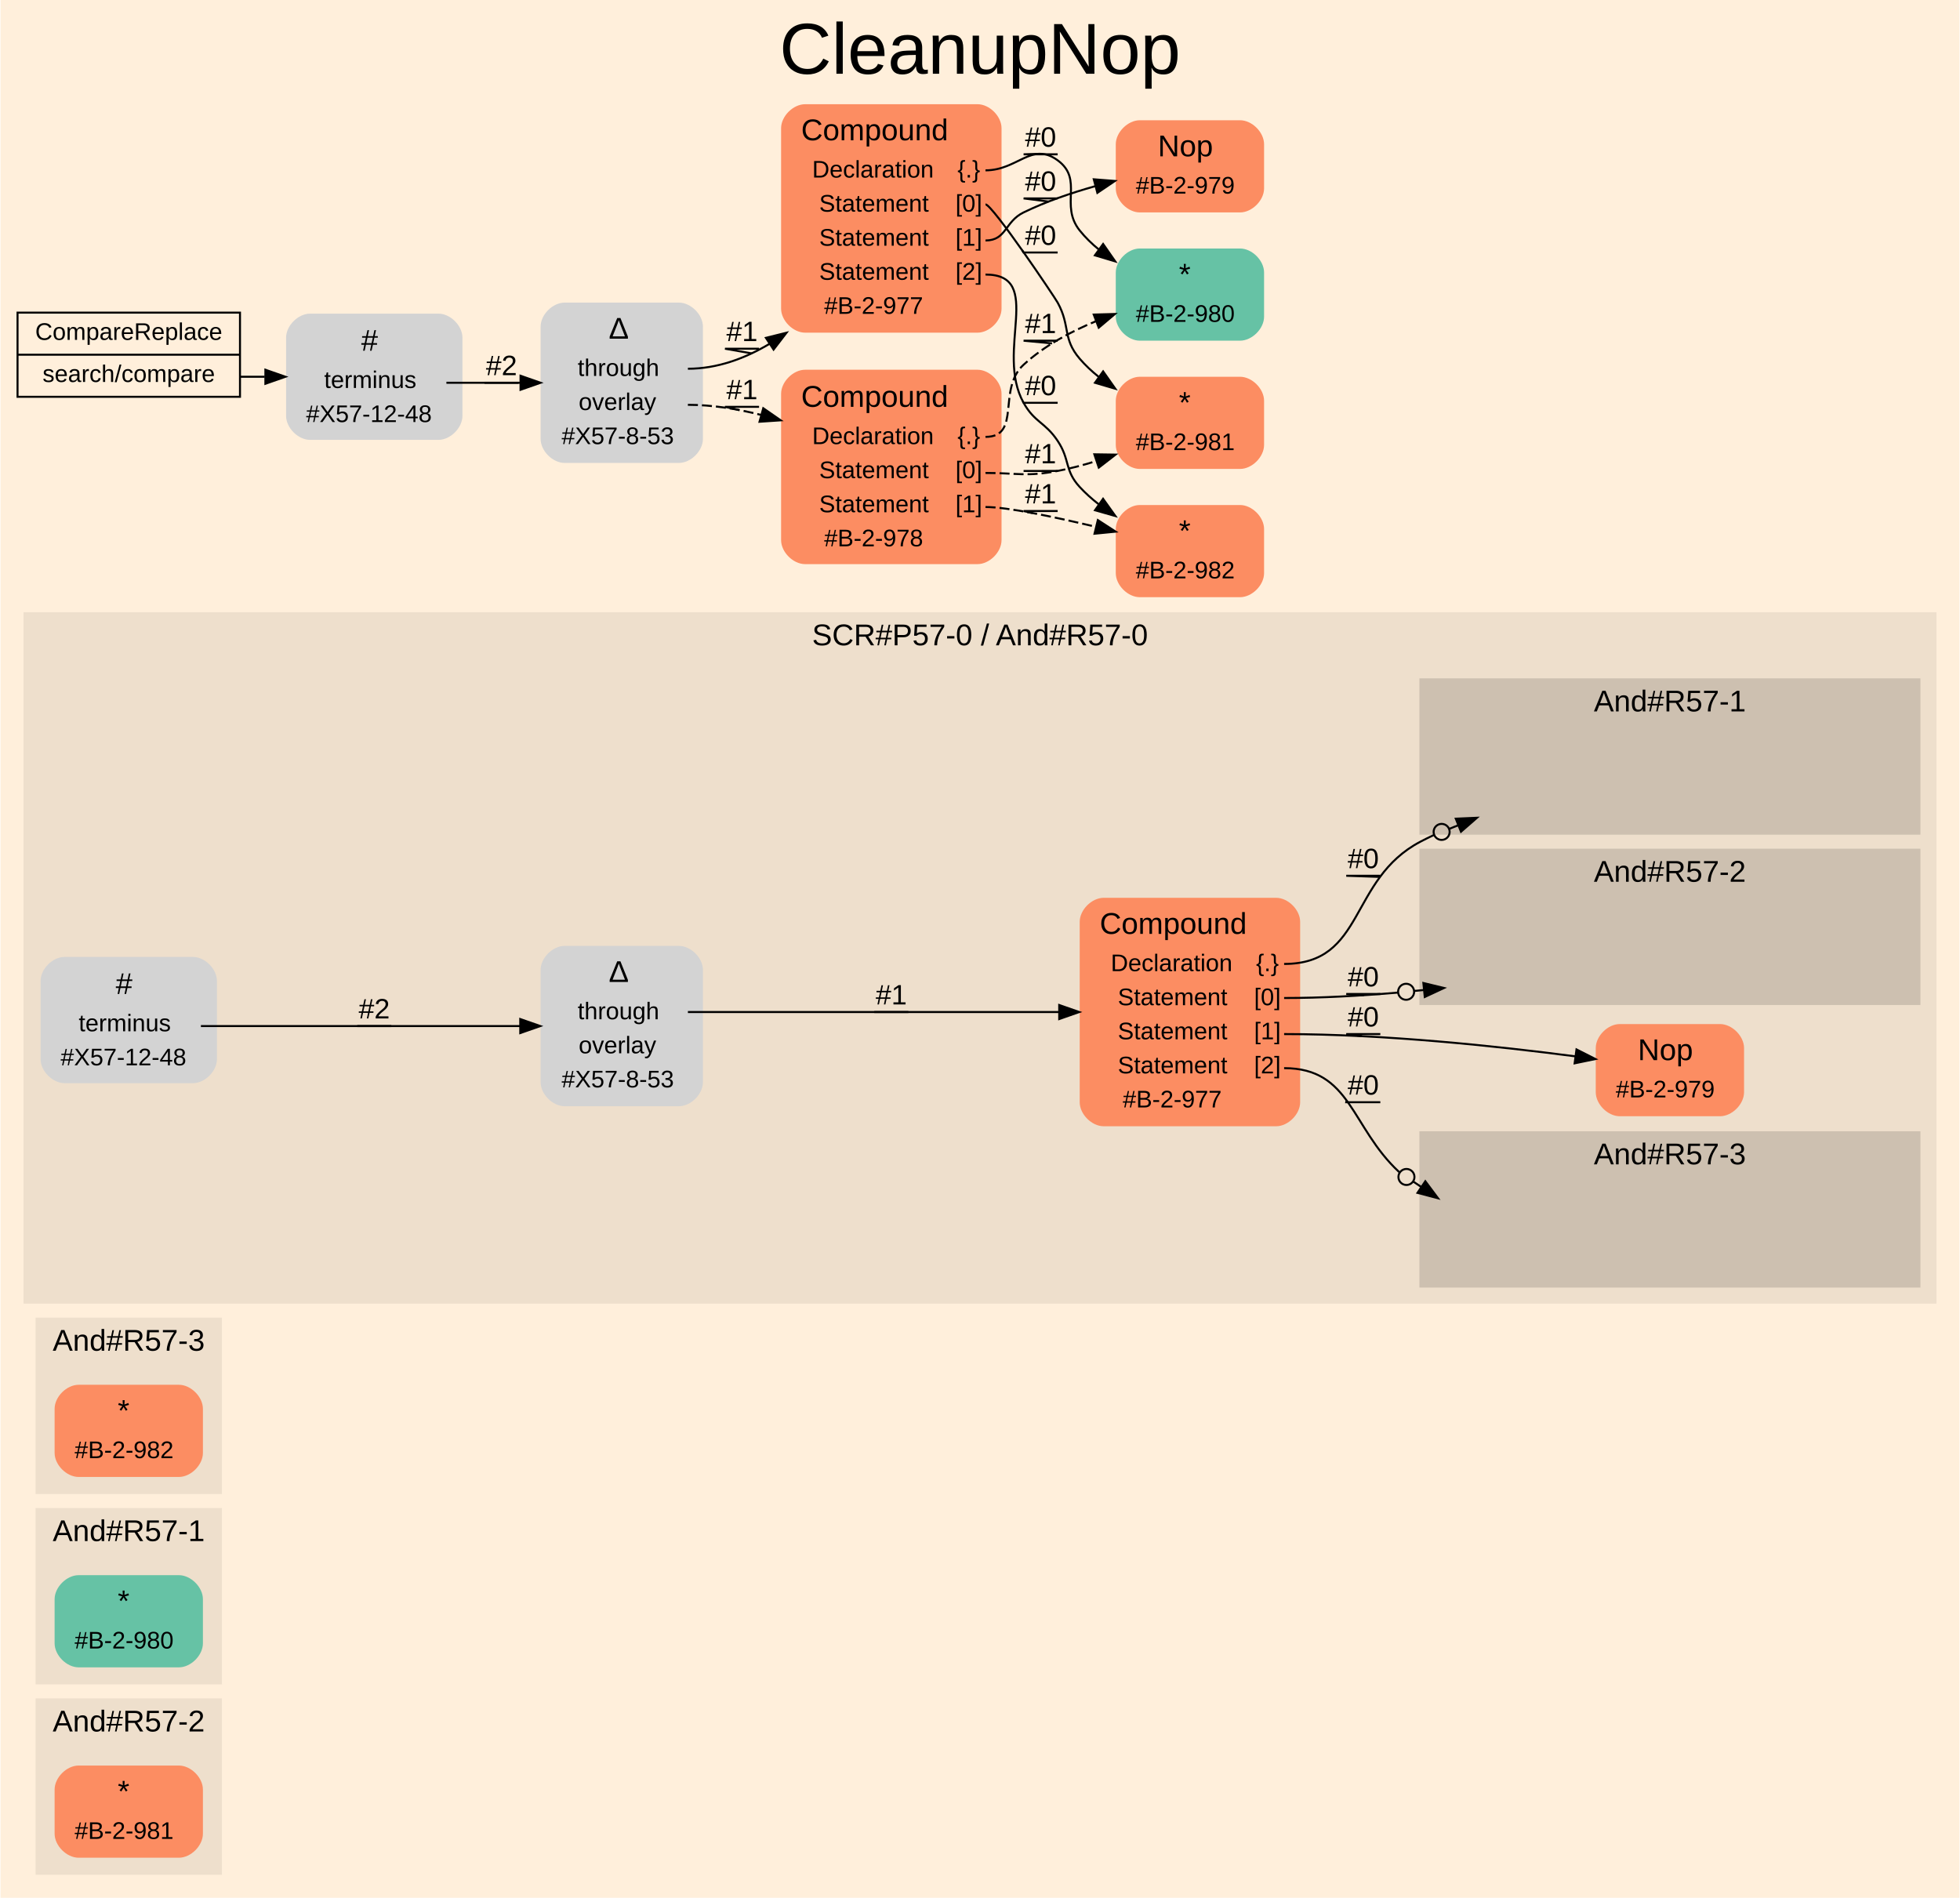
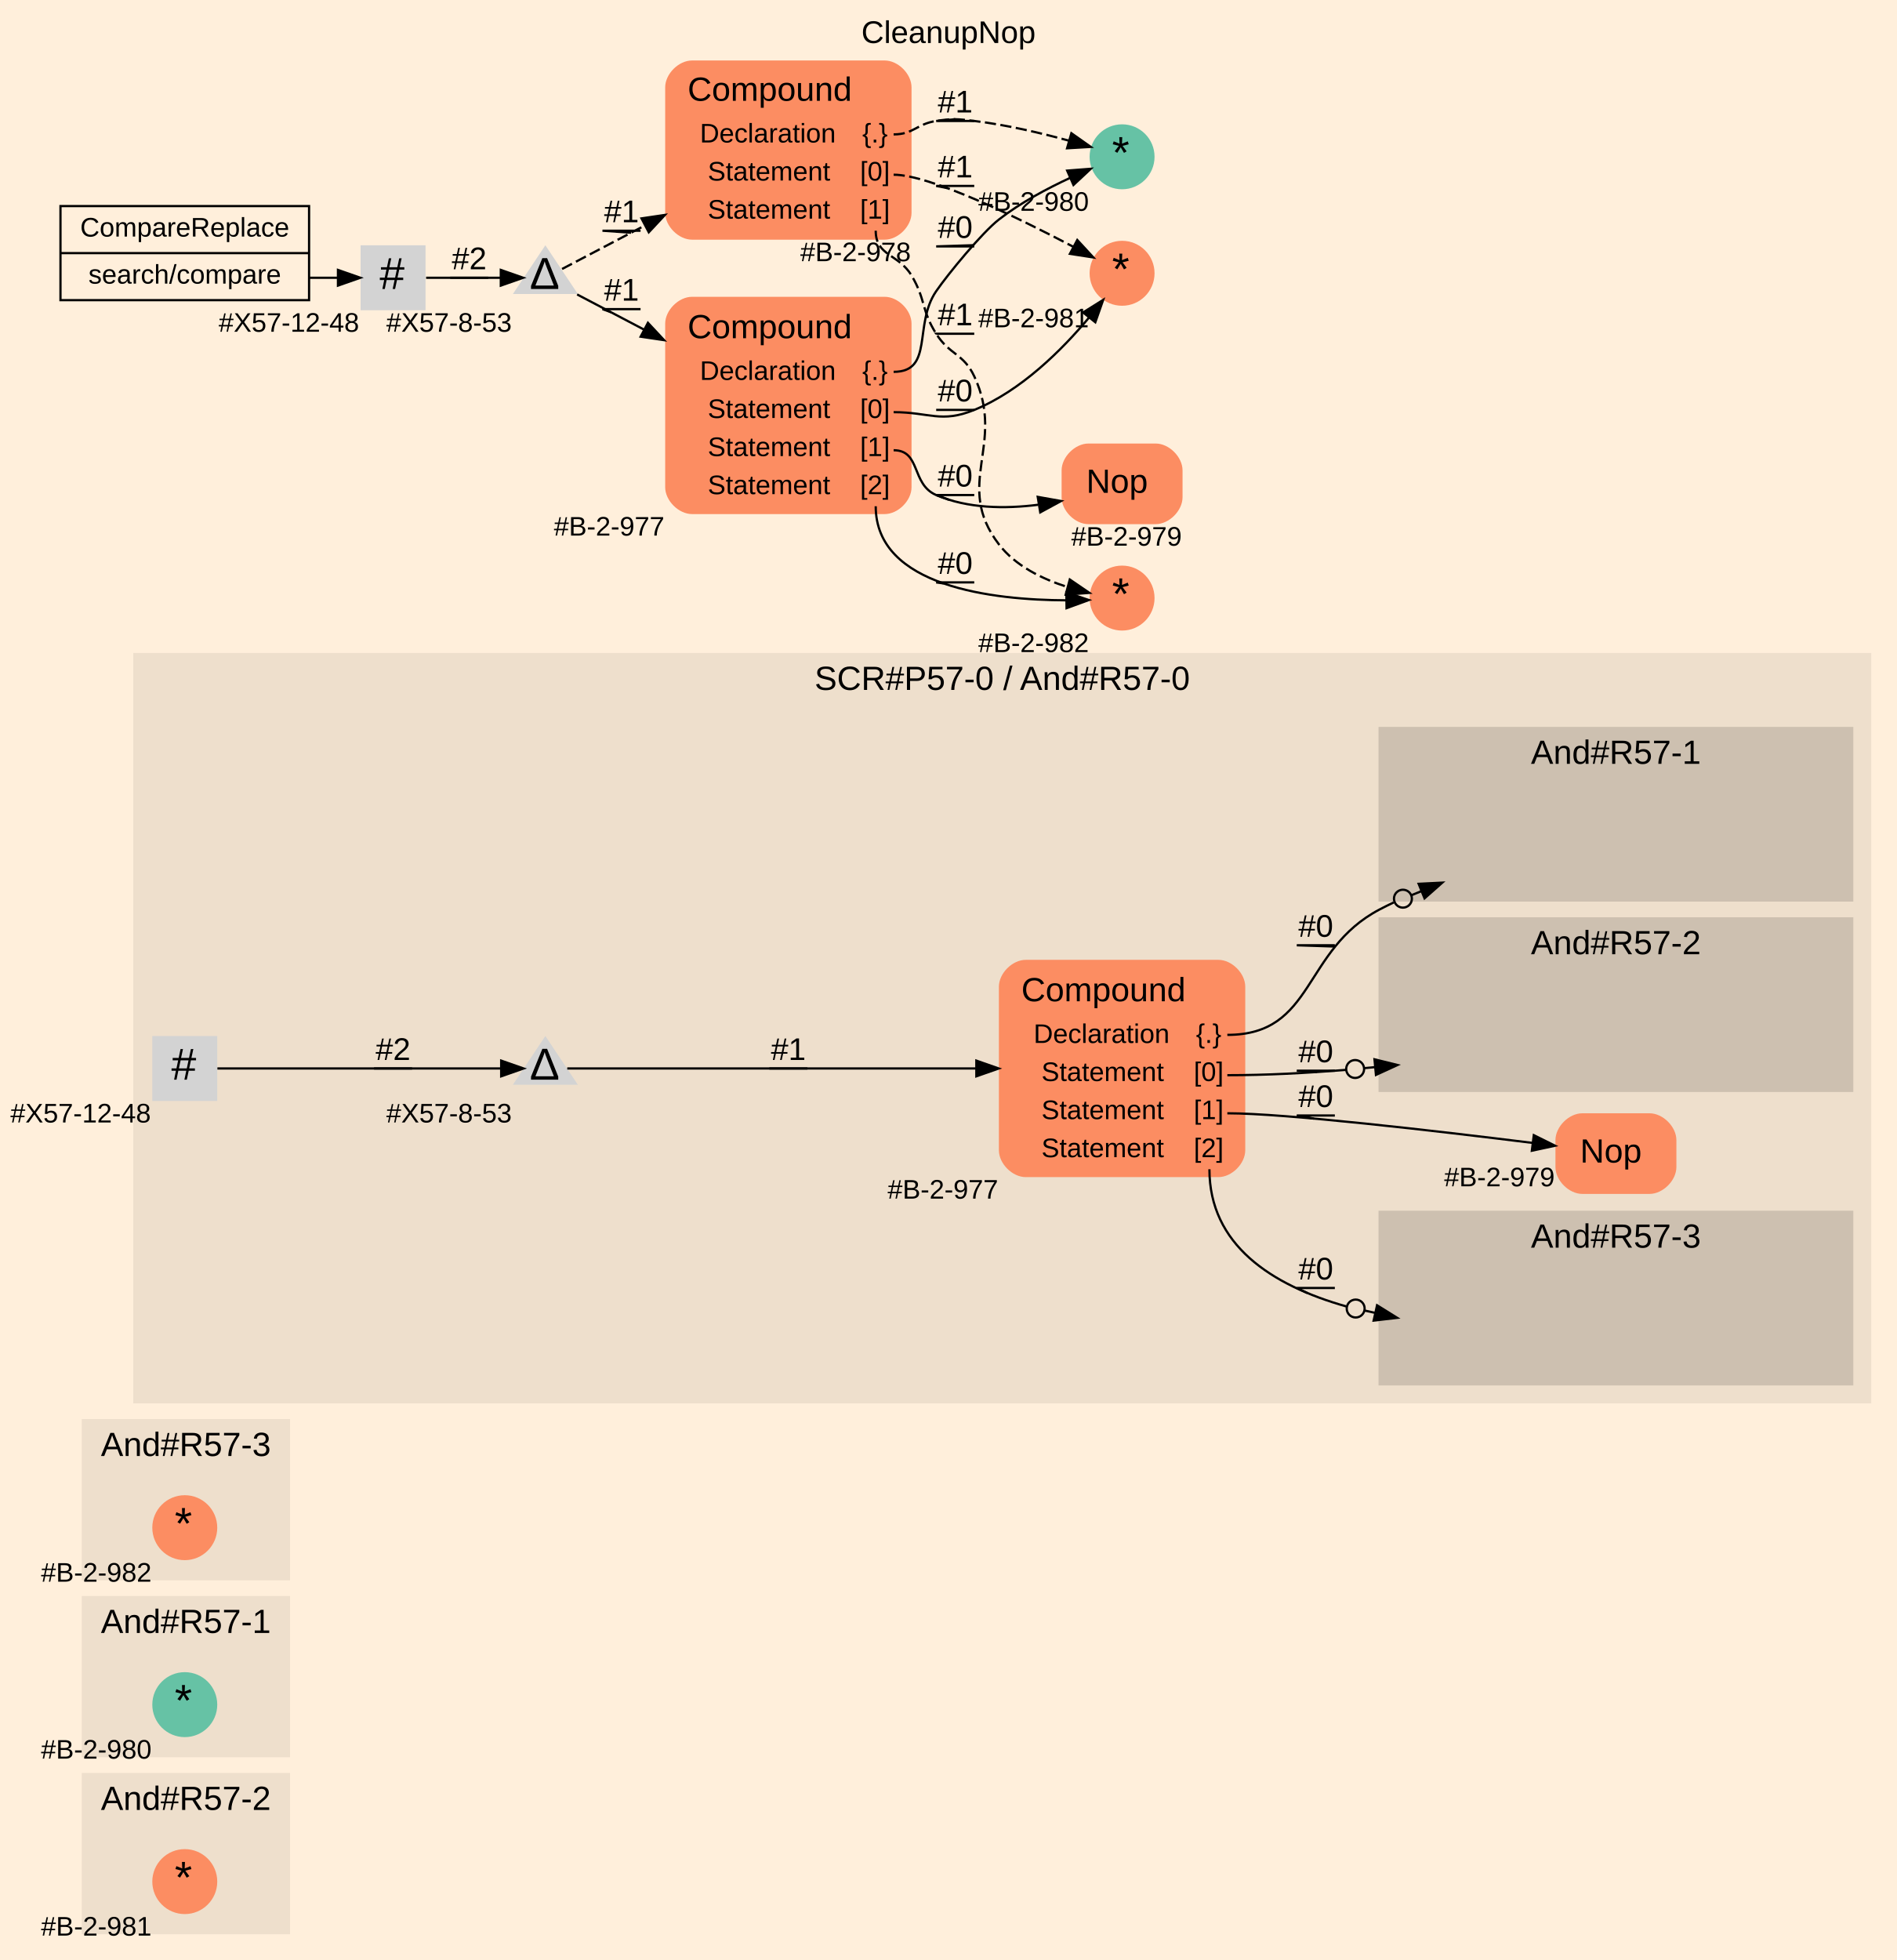
- <svg xmlns="http://www.w3.org/2000/svg" width="978pt" height="947pt" viewBox="0.00 0.00 977.50 947.00">
-   <g id="graph0" class="graph" transform="scale(1 1) rotate(0) translate(4 943)">
-     <polygon fill="#ffefdb" stroke="transparent" points="-4,4 -4,-943 973.5,-943 973.5,4 -4,4" />
-     <text text-anchor="middle" x="484.75" y="-906.2" font-family="Arial" font-size="36.00" fill="#000000">CleanupNop</text>
+ <svg xmlns="http://www.w3.org/2000/svg" width="847pt" height="875pt" viewBox="0.00 0.00 847.00 875.00">
+   <g id="graph0" class="graph" transform="scale(1 1) rotate(0) translate(4 871)">
+     <polygon fill="#ffefdb" stroke="transparent" points="-4,4 -4,-871 843,-871 843,4 -4,4" />
+     <text text-anchor="middle" x="419.5" y="-851.8" font-family="Arial" font-size="14.00" fill="#000000">CleanupNop</text>
    <g id="clust1" class="cluster">
-       <polygon fill="#eedfcc" stroke="#eedfcc" points="14,-8 14,-95 106,-95 106,-8 14,-8" />
-       <text text-anchor="middle" x="60" y="-79" font-family="Arial" font-size="15.00" fill="#000000">And#R57-2</text>
+       <polygon fill="#eedfcc" stroke="#eedfcc" points="33,-8 33,-79 125,-79 125,-8 33,-8" />
+       <text text-anchor="middle" x="79" y="-63" font-family="Arial" font-size="15.00" fill="#000000">And#R57-2</text>
    </g>
    <g id="clust2" class="cluster">
-       <polygon fill="#eedfcc" stroke="#eedfcc" points="14,-103 14,-190 106,-190 106,-103 14,-103" />
-       <text text-anchor="middle" x="60" y="-174" font-family="Arial" font-size="15.00" fill="#000000">And#R57-1</text>
+       <polygon fill="#eedfcc" stroke="#eedfcc" points="33,-87 33,-158 125,-158 125,-87 33,-87" />
+       <text text-anchor="middle" x="79" y="-142" font-family="Arial" font-size="15.00" fill="#000000">And#R57-1</text>
    </g>
    <g id="clust3" class="cluster">
-       <polygon fill="#eedfcc" stroke="#eedfcc" points="14,-198 14,-285 106,-285 106,-198 14,-198" />
-       <text text-anchor="middle" x="60" y="-269" font-family="Arial" font-size="15.00" fill="#000000">And#R57-3</text>
+       <polygon fill="#eedfcc" stroke="#eedfcc" points="33,-166 33,-237 125,-237 125,-166 33,-166" />
+       <text text-anchor="middle" x="79" y="-221" font-family="Arial" font-size="15.00" fill="#000000">And#R57-3</text>
    </g>
    <g id="clust4" class="cluster">
-       <polygon fill="#eedfcc" stroke="#eedfcc" points="8,-293 8,-637 961.5,-637 961.5,-293 8,-293" />
-       <text text-anchor="middle" x="484.75" y="-621" font-family="Arial" font-size="15.00" fill="#000000">SCR#P57-0 / And#R57-0</text>
+       <polygon fill="#eedfcc" stroke="#eedfcc" points="56,-245 56,-579 831,-579 831,-245 56,-245" />
+       <text text-anchor="middle" x="443.5" y="-563" font-family="Arial" font-size="15.00" fill="#000000">SCR#P57-0 / And#R57-0</text>
    </g>
    <g id="clust5" class="cluster">
-       <polygon fill="#cdc0b0" stroke="#cdc0b0" points="704.5,-527 704.5,-604 953.5,-604 953.5,-527 704.5,-527" />
-       <text text-anchor="middle" x="829" y="-588" font-family="Arial" font-size="15.00" fill="#000000">And#R57-1</text>
+       <polygon fill="#cdc0b0" stroke="#cdc0b0" points="612,-469 612,-546 823,-546 823,-469 612,-469" />
+       <text text-anchor="middle" x="717.5" y="-530" font-family="Arial" font-size="15.00" fill="#000000">And#R57-1</text>
    </g>
    <g id="clust6" class="cluster">
-       <polygon fill="#cdc0b0" stroke="#cdc0b0" points="704.5,-442 704.5,-519 953.5,-519 953.5,-442 704.5,-442" />
-       <text text-anchor="middle" x="829" y="-503" font-family="Arial" font-size="15.00" fill="#000000">And#R57-2</text>
+       <polygon fill="#cdc0b0" stroke="#cdc0b0" points="612,-384 612,-461 823,-461 823,-384 612,-384" />
+       <text text-anchor="middle" x="717.5" y="-445" font-family="Arial" font-size="15.00" fill="#000000">And#R57-2</text>
    </g>
    <g id="clust7" class="cluster">
-       <polygon fill="#cdc0b0" stroke="#cdc0b0" points="704.5,-301 704.5,-378 953.5,-378 953.5,-301 704.5,-301" />
-       <text text-anchor="middle" x="829" y="-362" font-family="Arial" font-size="15.00" fill="#000000">And#R57-3</text>
+       <polygon fill="#cdc0b0" stroke="#cdc0b0" points="612,-253 612,-330 823,-330 823,-253 612,-253" />
+       <text text-anchor="middle" x="717.5" y="-314" font-family="Arial" font-size="15.00" fill="#000000">And#R57-3</text>
    </g>
    <g id="node1" class="node">
-       <path fill="#fc8d62" stroke="transparent" d="M85,-62C85,-62 35,-62 35,-62 29,-62 23,-56 23,-50 23,-50 23,-28 23,-28 23,-22 29,-16 35,-16 35,-16 85,-16 85,-16 91,-16 97,-22 97,-28 97,-28 97,-50 97,-50 97,-56 91,-62 85,-62" />
-       <text text-anchor="start" x="54.5" y="-44" font-family="Arial" font-size="15.00" fill="#000000">*</text>
-       <text text-anchor="start" x="33" y="-25.4" font-family="Arial" font-size="12.00" fill="#000000">#B-2-981</text>
+       <ellipse fill="#fc8d62" stroke="#000000" stroke-width="0" cx="78.5" cy="-31" rx="14.5" ry="14.5" />
+       <text text-anchor="start" x="74" y="-26" font-family="Arial" font-size="20.00" fill="#000000">*</text>
+       <text text-anchor="middle" x="39" y="-6.9" font-family="Arial" font-size="12.00" fill="#000000">#B-2-981</text>
    </g>
    <g id="node2" class="node">
-       <path fill="#66c2a5" stroke="transparent" d="M85,-157C85,-157 35,-157 35,-157 29,-157 23,-151 23,-145 23,-145 23,-123 23,-123 23,-117 29,-111 35,-111 35,-111 85,-111 85,-111 91,-111 97,-117 97,-123 97,-123 97,-145 97,-145 97,-151 91,-157 85,-157" />
-       <text text-anchor="start" x="54.5" y="-139" font-family="Arial" font-size="15.00" fill="#000000">*</text>
-       <text text-anchor="start" x="33" y="-120.4" font-family="Arial" font-size="12.00" fill="#000000">#B-2-980</text>
+       <ellipse fill="#66c2a5" stroke="#000000" stroke-width="0" cx="78.5" cy="-110" rx="14.5" ry="14.5" />
+       <text text-anchor="start" x="74" y="-105" font-family="Arial" font-size="20.00" fill="#000000">*</text>
+       <text text-anchor="middle" x="39" y="-85.9" font-family="Arial" font-size="12.00" fill="#000000">#B-2-980</text>
    </g>
    <g id="node3" class="node">
-       <path fill="#fc8d62" stroke="transparent" d="M85,-252C85,-252 35,-252 35,-252 29,-252 23,-246 23,-240 23,-240 23,-218 23,-218 23,-212 29,-206 35,-206 35,-206 85,-206 85,-206 91,-206 97,-212 97,-218 97,-218 97,-240 97,-240 97,-246 91,-252 85,-252" />
-       <text text-anchor="start" x="54.5" y="-234" font-family="Arial" font-size="15.00" fill="#000000">*</text>
-       <text text-anchor="start" x="33" y="-215.4" font-family="Arial" font-size="12.00" fill="#000000">#B-2-982</text>
+       <ellipse fill="#fc8d62" stroke="#000000" stroke-width="0" cx="78.5" cy="-189" rx="14.5" ry="14.5" />
+       <text text-anchor="start" x="74" y="-184" font-family="Arial" font-size="20.00" fill="#000000">*</text>
+       <text text-anchor="middle" x="39" y="-164.9" font-family="Arial" font-size="12.00" fill="#000000">#B-2-982</text>
    </g>
    <g id="node4" class="node">
-       <path fill="#fc8d62" stroke="transparent" d="M854,-432C854,-432 804,-432 804,-432 798,-432 792,-426 792,-420 792,-420 792,-398 792,-398 792,-392 798,-386 804,-386 804,-386 854,-386 854,-386 860,-386 866,-392 866,-398 866,-398 866,-420 866,-420 866,-426 860,-432 854,-432" />
-       <text text-anchor="start" x="813" y="-414" font-family="Arial" font-size="15.00" fill="#000000">Nop</text>
-       <text text-anchor="start" x="802" y="-395.4" font-family="Arial" font-size="12.00" fill="#000000">#B-2-979</text>
+       <path fill="#fc8d62" stroke="transparent" d="M732.5,-374C732.5,-374 702.5,-374 702.5,-374 696.5,-374 690.5,-368 690.5,-362 690.5,-362 690.5,-350 690.5,-350 690.5,-344 696.5,-338 702.5,-338 702.5,-338 732.5,-338 732.5,-338 738.5,-338 744.5,-344 744.5,-350 744.5,-350 744.5,-362 744.5,-362 744.5,-368 738.5,-374 732.5,-374" />
+       <text text-anchor="start" x="701.5" y="-352" font-family="Arial" font-size="15.00" fill="#000000">Nop</text>
+       <text text-anchor="middle" x="665.5" y="-341.4" font-family="Arial" font-size="12.00" fill="#000000">#B-2-979</text>
    </g>
    <g id="node5" class="node">
-       <path fill="#d3d3d3" stroke="transparent" d="M92,-465.5C92,-465.5 28,-465.5 28,-465.5 22,-465.5 16,-459.5 16,-453.5 16,-453.5 16,-414.5 16,-414.5 16,-408.5 22,-402.5 28,-402.5 28,-402.5 92,-402.5 92,-402.5 98,-402.5 104,-408.5 104,-414.5 104,-414.5 104,-453.5 104,-453.5 104,-459.5 98,-465.5 92,-465.5" />
-       <text text-anchor="start" x="53.5" y="-447" font-family="Arial" font-size="15.00" fill="#000000">#</text>
-       <text text-anchor="start" x="35" y="-428.4" font-family="Arial" font-size="12.00" fill="#000000">terminus</text>
-       <text text-anchor="start" x="26" y="-411.4" font-family="Arial" font-size="12.00" fill="#000000">#X57-12-48</text>
+       <polygon fill="#d3d3d3" stroke="#000000" stroke-width="0" points="93,-408.5 64,-408.5 64,-379.5 93,-379.5 93,-408.5" />
+       <text text-anchor="start" x="72.5" y="-389" font-family="Arial" font-size="20.00" fill="#000000">#</text>
+       <text text-anchor="middle" x="32" y="-369.9" font-family="Arial" font-size="12.00" fill="#000000">#X57-12-48</text>
    </g>
    <g id="node6" class="node">
-       <path fill="#d3d3d3" stroke="transparent" d="M334.5,-471C334.5,-471 277.5,-471 277.5,-471 271.5,-471 265.5,-465 265.5,-459 265.5,-459 265.5,-403 265.5,-403 265.5,-397 271.5,-391 277.5,-391 277.5,-391 334.5,-391 334.5,-391 340.5,-391 346.5,-397 346.5,-403 346.5,-403 346.5,-459 346.5,-459 346.5,-465 340.5,-471 334.5,-471" />
-       <text text-anchor="start" x="299.5" y="-453" font-family="Arial" font-size="15.00" fill="#000000">Δ</text>
-       <text text-anchor="start" x="284" y="-434.4" font-family="Arial" font-size="12.00" fill="#000000">through</text>
-       <text text-anchor="start" x="284.5" y="-417.4" font-family="Arial" font-size="12.00" fill="#000000">overlay</text>
-       <text text-anchor="start" x="276" y="-400.4" font-family="Arial" font-size="12.00" fill="#000000">#X57-8-53</text>
+       <polygon fill="#d3d3d3" stroke="#000000" stroke-width="0" points="239.5,-408.5 225,-386.75 254,-386.75 239.5,-408.5" />
+       <text text-anchor="start" x="232.5" y="-389" font-family="Arial" font-size="20.00" fill="#000000">Δ</text>
+       <text text-anchor="middle" x="196.5" y="-369.9" font-family="Arial" font-size="12.00" fill="#000000">#X57-8-53</text>
    </g>
    <g id="edge1" class="edge">
-       <path fill="none" stroke="#000000" d="M96,-431C150.395,-431 212.716,-431 255.248,-431" />
-       <polygon fill="#000000" stroke="#000000" points="255.35,-434.5 265.349,-431 255.349,-427.5 255.35,-434.5" />
-       <text text-anchor="middle" x="182.5" y="-434.8" font-family="Arial" font-size="14.00" fill="#000000">#2</text>
-       <polyline fill="none" stroke="#000000" points="191,-431 174,-431 182.341,-431 " />
+       <path fill="none" stroke="#000000" d="M93.072,-394C122.015,-394 186.78,-394 219.608,-394" />
+       <polygon fill="#000000" stroke="#000000" points="219.777,-397.5 229.777,-394 219.777,-390.5 219.777,-397.5" />
+       <text text-anchor="middle" x="171.5" y="-397.8" font-family="Arial" font-size="14.00" fill="#000000">#2</text>
+       <polyline fill="none" stroke="#000000" points="180,-394 163,-394 171.667,-394 " />
    </g>
    <g id="node7" class="node">
-       <path fill="#fc8d62" stroke="transparent" d="M632.5,-495C632.5,-495 546.5,-495 546.5,-495 540.5,-495 534.5,-489 534.5,-483 534.5,-483 534.5,-393 534.5,-393 534.5,-387 540.5,-381 546.5,-381 546.5,-381 632.5,-381 632.5,-381 638.5,-381 644.5,-387 644.5,-393 644.5,-393 644.5,-483 644.5,-483 644.5,-489 638.5,-495 632.5,-495" />
-       <text text-anchor="start" x="544.5" y="-477" font-family="Arial" font-size="15.00" fill="#000000">Compound</text>
-       <text text-anchor="start" x="550" y="-458.4" font-family="Arial" font-size="12.00" fill="#000000">Declaration</text>
-       <text text-anchor="start" x="622.5" y="-458.4" font-family="Arial" font-size="12.00" fill="#000000">{.}</text>
-       <text text-anchor="start" x="553.5" y="-441.4" font-family="Arial" font-size="12.00" fill="#000000">Statement</text>
-       <text text-anchor="start" x="621.5" y="-441.4" font-family="Arial" font-size="12.00" fill="#000000">[0]</text>
-       <text text-anchor="start" x="553.5" y="-424.4" font-family="Arial" font-size="12.00" fill="#000000">Statement</text>
-       <text text-anchor="start" x="621.5" y="-424.4" font-family="Arial" font-size="12.00" fill="#000000">[1]</text>
-       <text text-anchor="start" x="553.5" y="-407.4" font-family="Arial" font-size="12.00" fill="#000000">Statement</text>
-       <text text-anchor="start" x="621.5" y="-407.4" font-family="Arial" font-size="12.00" fill="#000000">[2]</text>
-       <text text-anchor="start" x="556" y="-390.4" font-family="Arial" font-size="12.00" fill="#000000">#B-2-977</text>
+       <path fill="#fc8d62" stroke="transparent" d="M540,-442.5C540,-442.5 454,-442.5 454,-442.5 448,-442.5 442,-436.5 442,-430.5 442,-430.5 442,-357.5 442,-357.5 442,-351.5 448,-345.5 454,-345.5 454,-345.5 540,-345.5 540,-345.5 546,-345.5 552,-351.5 552,-357.5 552,-357.5 552,-430.5 552,-430.5 552,-436.5 546,-442.5 540,-442.5" />
+       <text text-anchor="start" x="452" y="-424" font-family="Arial" font-size="15.00" fill="#000000">Compound</text>
+       <text text-anchor="start" x="457.5" y="-405.4" font-family="Arial" font-size="12.00" fill="#000000">Declaration</text>
+       <text text-anchor="start" x="530" y="-405.4" font-family="Arial" font-size="12.00" fill="#000000">{.}</text>
+       <text text-anchor="start" x="461" y="-388.4" font-family="Arial" font-size="12.00" fill="#000000">Statement</text>
+       <text text-anchor="start" x="529" y="-388.4" font-family="Arial" font-size="12.00" fill="#000000">[0]</text>
+       <text text-anchor="start" x="461" y="-371.4" font-family="Arial" font-size="12.00" fill="#000000">Statement</text>
+       <text text-anchor="start" x="529" y="-371.4" font-family="Arial" font-size="12.00" fill="#000000">[1]</text>
+       <text text-anchor="start" x="461" y="-354.4" font-family="Arial" font-size="12.00" fill="#000000">Statement</text>
+       <text text-anchor="start" x="529" y="-354.4" font-family="Arial" font-size="12.00" fill="#000000">[2]</text>
+       <text text-anchor="middle" x="417" y="-335.9" font-family="Arial" font-size="12.00" fill="#000000">#B-2-977</text>
    </g>
    <g id="edge2" class="edge">
-       <path fill="none" stroke="#000000" d="M339,-438C401.861,-438 473.594,-438 524.142,-438" />
-       <polygon fill="#000000" stroke="#000000" points="524.278,-441.5 534.278,-438 524.278,-434.5 524.278,-441.5" />
-       <text text-anchor="middle" x="440.5" y="-441.8" font-family="Arial" font-size="14.00" fill="#000000">#1</text>
-       <polyline fill="none" stroke="#000000" points="449,-438 432,-438 440.319,-438 " />
+       <path fill="none" stroke="#000000" d="M249.28,-394C278.78,-394 368.722,-394 431.683,-394" />
+       <polygon fill="#000000" stroke="#000000" points="431.933,-397.5 441.933,-394 431.933,-390.5 431.933,-397.5" />
+       <text text-anchor="middle" x="348" y="-397.8" font-family="Arial" font-size="14.00" fill="#000000">#1</text>
+       <polyline fill="none" stroke="#000000" points="356.5,-394 339.5,-394 348.278,-394 " />
    </g>
    <g id="edge5" class="edge">
-       <path fill="none" stroke="#000000" d="M636.5,-427C686.262,-427 742.947,-420.963 781.848,-415.882" />
-       <polygon fill="#000000" stroke="#000000" points="782.385,-419.341 791.833,-414.548 781.458,-412.403 782.385,-419.341" />
-       <text text-anchor="middle" x="676" y="-430.8" font-family="Arial" font-size="14.00" fill="#000000">#0</text>
-       <polyline fill="none" stroke="#000000" points="684.5,-427 667.5,-427 675.339,-425.947 " />
+       <path fill="none" stroke="#000000" d="M544,-374C569.668,-374 637.422,-366.107 680.268,-360.774" />
+       <polygon fill="#000000" stroke="#000000" points="680.834,-364.231 690.321,-359.513 679.963,-357.285 680.834,-364.231" />
+       <text text-anchor="middle" x="583.5" y="-376.8" font-family="Arial" font-size="14.00" fill="#000000">#0</text>
+       <polyline fill="none" stroke="#000000" points="592,-373 575,-373 582.668,-371.627 " />
    </g>
    <g id="node8" class="node">
</g>
    <g id="edge3" class="edge">
-       <path fill="none" stroke="#000000" d="M636.5,-462C677.1,-462 668.559,-504.114 704.5,-523 706.714,-524.163 708.974,-525.283 711.272,-526.359" />
-       <polygon fill="#000000" stroke="#000000" points="722.154,-534.478 732.738,-534.94 724.752,-527.978 722.154,-534.478" />
-       <polyline fill="none" stroke="#000000" points="723.453,-531.228 718.81,-529.372 " />
-       <ellipse fill="none" stroke="#000000" cx="715.096" cy="-527.888" rx="4" ry="4" />
-       <text text-anchor="middle" x="676" y="-509.8" font-family="Arial" font-size="14.00" fill="#000000">#0</text>
-       <polyline fill="none" stroke="#000000" points="684.5,-506 667.5,-506 684.365,-505.424 " />
+       <path fill="none" stroke="#000000" d="M544,-409C583.152,-409 577.327,-446.817 612,-465 614.055,-466.078 616.154,-467.121 618.287,-468.13" />
+       <polygon fill="#000000" stroke="#000000" points="629.414,-476.441 639.996,-476.971 632.055,-469.958 629.414,-476.441" />
+       <polyline fill="none" stroke="#000000" points="630.735,-473.2 626.104,-471.314 " />
+       <ellipse fill="none" stroke="#000000" cx="622.399" cy="-469.805" rx="4" ry="4" />
+       <text text-anchor="middle" x="583.5" y="-452.8" font-family="Arial" font-size="14.00" fill="#000000">#0</text>
+       <polyline fill="none" stroke="#000000" points="592,-449 575,-449 592.137,-448.436 " />
    </g>
    <g id="node9" class="node">
</g>
    <g id="edge4" class="edge">
-       <path fill="none" stroke="#000000" d="M636.5,-445C654.925,-445 674.273,-446.052 693.305,-447.705" />
-       <polygon fill="#000000" stroke="#000000" points="705.985,-452.484 716.282,-449.991 706.678,-445.518 705.985,-452.484" />
-       <polyline fill="none" stroke="#000000" points="706.331,-449.001 701.356,-448.506 " />
-       <ellipse fill="none" stroke="#000000" cx="697.375" cy="-448.11" rx="4" ry="4" />
-       <text text-anchor="middle" x="676" y="-450.8" font-family="Arial" font-size="14.00" fill="#000000">#0</text>
-       <polyline fill="none" stroke="#000000" points="684.5,-447 667.5,-447 676.303,-446.404 " />
+       <path fill="none" stroke="#000000" d="M544,-391C561.171,-391 579.242,-391.931 596.973,-393.381" />
+       <polygon fill="#000000" stroke="#000000" points="609.697,-398.096 619.981,-395.551 610.354,-391.127 609.697,-398.096" />
+       <polyline fill="none" stroke="#000000" points="610.025,-394.612 605.047,-394.142 " />
+       <ellipse fill="none" stroke="#000000" cx="601.065" cy="-393.767" rx="4" ry="4" />
+       <text text-anchor="middle" x="583.5" y="-396.8" font-family="Arial" font-size="14.00" fill="#000000">#0</text>
+       <polyline fill="none" stroke="#000000" points="592,-393 575,-393 584.048,-392.425 " />
    </g>
    <g id="node10" class="node">
</g>
    <g id="edge6" class="edge">
-       <path fill="none" stroke="#000000" d="M636.5,-410C669.964,-410 669.66,-380.633 693.883,-358.162" />
-       <polygon fill="#000000" stroke="#000000" points="706.957,-353.569 713.293,-345.077 703.045,-347.765 706.957,-353.569" />
-       <polyline fill="none" stroke="#000000" points="705.001,-350.667 700.855,-353.462 " />
-       <ellipse fill="none" stroke="#000000" cx="697.538" cy="-355.698" rx="4" ry="4" />
-       <text text-anchor="middle" x="676" y="-396.8" font-family="Arial" font-size="14.00" fill="#000000">#0</text>
-       <polyline fill="none" stroke="#000000" points="684.5,-393 667.5,-393 667.645,-393.916 " />
+       <path fill="none" stroke="#000000" d="M536,-349C536,-315.339 563.511,-297.279 597.112,-287.773" />
+       <polygon fill="#000000" stroke="#000000" points="610.85,-288.284 619.843,-282.683 609.32,-281.453 610.85,-288.284" />
+       <polyline fill="none" stroke="#000000" points="610.085,-284.868 605.206,-285.961 " />
+       <ellipse fill="none" stroke="#000000" cx="601.302" cy="-286.834" rx="4" ry="4" />
+       <text text-anchor="middle" x="583.5" y="-299.8" font-family="Arial" font-size="14.00" fill="#000000">#0</text>
+       <polyline fill="none" stroke="#000000" points="592,-296 575,-296 579.713,-293.766 " />
    </g>
    <g id="node11" class="node">
-       <polygon fill="#ffefdb" stroke="#000000" points="4.5,-745 4.5,-787 115.5,-787 115.5,-745 4.5,-745" />
-       <text text-anchor="middle" x="60" y="-773.4" font-family="Arial" font-size="12.00" fill="#000000">CompareReplace</text>
-       <polyline fill="none" stroke="#000000" points="4.5,-766 115.5,-766 " />
-       <text text-anchor="middle" x="60" y="-752.4" font-family="Arial" font-size="12.00" fill="#000000">search/compare</text>
+       <polygon fill="#ffefdb" stroke="#000000" points="23,-737 23,-779 134,-779 134,-737 23,-737" />
+       <text text-anchor="middle" x="78.5" y="-765.4" font-family="Arial" font-size="12.00" fill="#000000">CompareReplace</text>
+       <polyline fill="none" stroke="#000000" points="23,-758 134,-758 " />
+       <text text-anchor="middle" x="78.5" y="-744.4" font-family="Arial" font-size="12.00" fill="#000000">search/compare</text>
    </g>
    <g id="node12" class="node">
-       <path fill="#d3d3d3" stroke="transparent" d="M214.5,-786.5C214.5,-786.5 150.5,-786.5 150.5,-786.5 144.5,-786.5 138.5,-780.5 138.5,-774.5 138.5,-774.5 138.5,-735.5 138.5,-735.5 138.5,-729.5 144.5,-723.5 150.5,-723.5 150.5,-723.5 214.5,-723.5 214.5,-723.5 220.5,-723.5 226.5,-729.5 226.5,-735.5 226.5,-735.5 226.5,-774.5 226.5,-774.5 226.5,-780.5 220.5,-786.5 214.5,-786.5" />
-       <text text-anchor="start" x="176" y="-768" font-family="Arial" font-size="15.00" fill="#000000">#</text>
-       <text text-anchor="start" x="157.5" y="-749.4" font-family="Arial" font-size="12.00" fill="#000000">terminus</text>
-       <text text-anchor="start" x="148.5" y="-732.4" font-family="Arial" font-size="12.00" fill="#000000">#X57-12-48</text>
+       <polygon fill="#d3d3d3" stroke="#000000" stroke-width="0" points="186,-761.5 157,-761.5 157,-732.5 186,-732.5 186,-761.5" />
+       <text text-anchor="start" x="165.5" y="-742" font-family="Arial" font-size="20.00" fill="#000000">#</text>
+       <text text-anchor="middle" x="125" y="-722.9" font-family="Arial" font-size="12.00" fill="#000000">#X57-12-48</text>
    </g>
    <g id="edge7" class="edge">
-       <path fill="none" stroke="#000000" d="M115.5,-755C119.508,-755 123.65,-755 127.818,-755" />
-       <polygon fill="#000000" stroke="#000000" points="128.171,-758.5 138.171,-755 128.171,-751.5 128.171,-758.5" />
+       <path fill="none" stroke="#000000" d="M134,-747C138.13,-747 142.516,-747 146.777,-747" />
+       <polygon fill="#000000" stroke="#000000" points="146.897,-750.5 156.897,-747 146.897,-743.5 146.897,-750.5" />
    </g>
    <g id="node13" class="node">
-       <path fill="#d3d3d3" stroke="transparent" d="M334.5,-792C334.5,-792 277.5,-792 277.5,-792 271.5,-792 265.5,-786 265.5,-780 265.5,-780 265.5,-724 265.5,-724 265.5,-718 271.5,-712 277.5,-712 277.5,-712 334.5,-712 334.5,-712 340.5,-712 346.5,-718 346.5,-724 346.5,-724 346.5,-780 346.5,-780 346.5,-786 340.5,-792 334.5,-792" />
-       <text text-anchor="start" x="299.5" y="-774" font-family="Arial" font-size="15.00" fill="#000000">Δ</text>
-       <text text-anchor="start" x="284" y="-755.4" font-family="Arial" font-size="12.00" fill="#000000">through</text>
-       <text text-anchor="start" x="284.5" y="-738.4" font-family="Arial" font-size="12.00" fill="#000000">overlay</text>
-       <text text-anchor="start" x="276" y="-721.4" font-family="Arial" font-size="12.00" fill="#000000">#X57-8-53</text>
+       <polygon fill="#d3d3d3" stroke="#000000" stroke-width="0" points="239.5,-761.5 225,-739.75 254,-739.75 239.5,-761.5" />
+       <text text-anchor="start" x="232.5" y="-742" font-family="Arial" font-size="20.00" fill="#000000">Δ</text>
+       <text text-anchor="middle" x="196.5" y="-722.9" font-family="Arial" font-size="12.00" fill="#000000">#X57-8-53</text>
    </g>
    <g id="edge8" class="edge">
-       <path fill="none" stroke="#000000" d="M218.5,-752C230.367,-752 243.139,-752 255.159,-752" />
-       <polygon fill="#000000" stroke="#000000" points="255.486,-755.5 265.486,-752 255.486,-748.5 255.486,-755.5" />
-       <text text-anchor="middle" x="246" y="-755.8" font-family="Arial" font-size="14.00" fill="#000000">#2</text>
-       <polyline fill="none" stroke="#000000" points="254.5,-752 237.5,-752 246.317,-752 " />
+       <path fill="none" stroke="#000000" d="M186.255,-747C195.996,-747 208.879,-747 219.533,-747" />
+       <polygon fill="#000000" stroke="#000000" points="219.603,-750.5 229.603,-747 219.603,-743.5 219.603,-750.5" />
+       <text text-anchor="middle" x="205.5" y="-750.8" font-family="Arial" font-size="14.00" fill="#000000">#2</text>
+       <polyline fill="none" stroke="#000000" points="214,-747 197,-747 205.262,-747 " />
    </g>
    <g id="node14" class="node">
-       <path fill="#fc8d62" stroke="transparent" d="M483.5,-891C483.5,-891 397.5,-891 397.5,-891 391.5,-891 385.5,-885 385.5,-879 385.5,-879 385.5,-789 385.5,-789 385.5,-783 391.5,-777 397.5,-777 397.5,-777 483.5,-777 483.5,-777 489.5,-777 495.5,-783 495.5,-789 495.5,-789 495.5,-879 495.5,-879 495.5,-885 489.5,-891 483.5,-891" />
-       <text text-anchor="start" x="395.5" y="-873" font-family="Arial" font-size="15.00" fill="#000000">Compound</text>
-       <text text-anchor="start" x="401" y="-854.4" font-family="Arial" font-size="12.00" fill="#000000">Declaration</text>
-       <text text-anchor="start" x="473.5" y="-854.4" font-family="Arial" font-size="12.00" fill="#000000">{.}</text>
-       <text text-anchor="start" x="404.5" y="-837.4" font-family="Arial" font-size="12.00" fill="#000000">Statement</text>
-       <text text-anchor="start" x="472.5" y="-837.4" font-family="Arial" font-size="12.00" fill="#000000">[0]</text>
-       <text text-anchor="start" x="404.5" y="-820.4" font-family="Arial" font-size="12.00" fill="#000000">Statement</text>
-       <text text-anchor="start" x="472.5" y="-820.4" font-family="Arial" font-size="12.00" fill="#000000">[1]</text>
-       <text text-anchor="start" x="404.5" y="-803.4" font-family="Arial" font-size="12.00" fill="#000000">Statement</text>
-       <text text-anchor="start" x="472.5" y="-803.4" font-family="Arial" font-size="12.00" fill="#000000">[2]</text>
-       <text text-anchor="start" x="407" y="-786.4" font-family="Arial" font-size="12.00" fill="#000000">#B-2-977</text>
+       <path fill="#fc8d62" stroke="transparent" d="M391,-738.5C391,-738.5 305,-738.5 305,-738.5 299,-738.5 293,-732.5 293,-726.5 293,-726.5 293,-653.5 293,-653.5 293,-647.5 299,-641.5 305,-641.5 305,-641.5 391,-641.5 391,-641.5 397,-641.5 403,-647.5 403,-653.5 403,-653.5 403,-726.5 403,-726.5 403,-732.5 397,-738.5 391,-738.5" />
+       <text text-anchor="start" x="303" y="-720" font-family="Arial" font-size="15.00" fill="#000000">Compound</text>
+       <text text-anchor="start" x="308.5" y="-701.4" font-family="Arial" font-size="12.00" fill="#000000">Declaration</text>
+       <text text-anchor="start" x="381" y="-701.4" font-family="Arial" font-size="12.00" fill="#000000">{.}</text>
+       <text text-anchor="start" x="312" y="-684.4" font-family="Arial" font-size="12.00" fill="#000000">Statement</text>
+       <text text-anchor="start" x="380" y="-684.4" font-family="Arial" font-size="12.00" fill="#000000">[0]</text>
+       <text text-anchor="start" x="312" y="-667.4" font-family="Arial" font-size="12.00" fill="#000000">Statement</text>
+       <text text-anchor="start" x="380" y="-667.4" font-family="Arial" font-size="12.00" fill="#000000">[1]</text>
+       <text text-anchor="start" x="312" y="-650.4" font-family="Arial" font-size="12.00" fill="#000000">Statement</text>
+       <text text-anchor="start" x="380" y="-650.4" font-family="Arial" font-size="12.00" fill="#000000">[2]</text>
+       <text text-anchor="middle" x="268" y="-631.9" font-family="Arial" font-size="12.00" fill="#000000">#B-2-977</text>
    </g>
    <g id="edge9" class="edge">
-       <path fill="none" stroke="#000000" d="M339,-759C353.509,-759 367.303,-764.018 379.781,-771.458" />
-       <polygon fill="#000000" stroke="#000000" points="377.917,-774.421 388.202,-776.964 381.748,-768.563 377.917,-774.421" />
-       <text text-anchor="middle" x="366" y="-772.8" font-family="Arial" font-size="14.00" fill="#000000">#1</text>
-       <polyline fill="none" stroke="#000000" points="374.5,-769 357.5,-769 370.798,-766.659 " />
+       <path fill="none" stroke="#000000" d="M253.685,-739.548C261.662,-735.357 272.25,-729.795 283.447,-723.913" />
+       <polygon fill="#000000" stroke="#000000" points="285.293,-726.896 292.518,-719.147 282.038,-720.699 285.293,-726.896" />
+       <text text-anchor="middle" x="273.5" y="-736.8" font-family="Arial" font-size="14.00" fill="#000000">#1</text>
+       <polyline fill="none" stroke="#000000" points="282,-733 265,-733 268.787,-731.614 " />
    </g>
    <g id="node19" class="node">
-       <path fill="#fc8d62" stroke="transparent" d="M483.5,-758.5C483.5,-758.5 397.5,-758.5 397.5,-758.5 391.5,-758.5 385.5,-752.5 385.5,-746.5 385.5,-746.5 385.5,-673.5 385.5,-673.5 385.5,-667.5 391.5,-661.5 397.5,-661.5 397.5,-661.5 483.5,-661.5 483.5,-661.5 489.5,-661.5 495.5,-667.5 495.5,-673.5 495.5,-673.5 495.5,-746.5 495.5,-746.5 495.5,-752.5 489.5,-758.5 483.5,-758.5" />
-       <text text-anchor="start" x="395.5" y="-740" font-family="Arial" font-size="15.00" fill="#000000">Compound</text>
-       <text text-anchor="start" x="401" y="-721.4" font-family="Arial" font-size="12.00" fill="#000000">Declaration</text>
-       <text text-anchor="start" x="473.5" y="-721.4" font-family="Arial" font-size="12.00" fill="#000000">{.}</text>
-       <text text-anchor="start" x="404.5" y="-704.4" font-family="Arial" font-size="12.00" fill="#000000">Statement</text>
-       <text text-anchor="start" x="472.5" y="-704.4" font-family="Arial" font-size="12.00" fill="#000000">[0]</text>
-       <text text-anchor="start" x="404.5" y="-687.4" font-family="Arial" font-size="12.00" fill="#000000">Statement</text>
-       <text text-anchor="start" x="472.5" y="-687.4" font-family="Arial" font-size="12.00" fill="#000000">[1]</text>
-       <text text-anchor="start" x="407" y="-670.4" font-family="Arial" font-size="12.00" fill="#000000">#B-2-978</text>
+       <path fill="#fc8d62" stroke="transparent" d="M391,-844C391,-844 305,-844 305,-844 299,-844 293,-838 293,-832 293,-832 293,-776 293,-776 293,-770 299,-764 305,-764 305,-764 391,-764 391,-764 397,-764 403,-770 403,-776 403,-776 403,-832 403,-832 403,-838 397,-844 391,-844" />
+       <text text-anchor="start" x="303" y="-826" font-family="Arial" font-size="15.00" fill="#000000">Compound</text>
+       <text text-anchor="start" x="308.5" y="-807.4" font-family="Arial" font-size="12.00" fill="#000000">Declaration</text>
+       <text text-anchor="start" x="381" y="-807.4" font-family="Arial" font-size="12.00" fill="#000000">{.}</text>
+       <text text-anchor="start" x="312" y="-790.4" font-family="Arial" font-size="12.00" fill="#000000">Statement</text>
+       <text text-anchor="start" x="380" y="-790.4" font-family="Arial" font-size="12.00" fill="#000000">[0]</text>
+       <text text-anchor="start" x="312" y="-773.4" font-family="Arial" font-size="12.00" fill="#000000">Statement</text>
+       <text text-anchor="start" x="380" y="-773.4" font-family="Arial" font-size="12.00" fill="#000000">[1]</text>
+       <text text-anchor="middle" x="378" y="-754.4" font-family="Arial" font-size="12.00" fill="#000000">#B-2-978</text>
    </g>
    <g id="edge10" class="edge">
-       <path fill="none" stroke="#000000" stroke-dasharray="5,2" d="M339,-741C351.019,-741 363.504,-738.987 375.436,-735.987" />
-       <polygon fill="#000000" stroke="#000000" points="376.602,-739.296 385.307,-733.257 374.736,-732.549 376.602,-739.296" />
-       <text text-anchor="middle" x="366" y="-743.8" font-family="Arial" font-size="14.00" fill="#000000">#1</text>
-       <polyline fill="none" stroke="#000000" points="374.5,-740 357.5,-740 364.69,-738.371 " />
+       <path fill="none" stroke="#000000" stroke-dasharray="5,2" d="M246.958,-750.918C255.122,-755.207 269.057,-762.528 284.013,-770.385" />
+       <polygon fill="#000000" stroke="#000000" points="282.42,-773.501 292.901,-775.054 285.676,-767.305 282.42,-773.501" />
+       <text text-anchor="middle" x="273.5" y="-771.8" font-family="Arial" font-size="14.00" fill="#000000">#1</text>
+       <polyline fill="none" stroke="#000000" points="282,-768 265,-768 277.777,-767.109 " />
    </g>
    <g id="node15" class="node">
-       <path fill="#66c2a5" stroke="transparent" d="M614.5,-819C614.5,-819 564.5,-819 564.5,-819 558.5,-819 552.5,-813 552.5,-807 552.5,-807 552.5,-785 552.5,-785 552.5,-779 558.5,-773 564.5,-773 564.5,-773 614.5,-773 614.5,-773 620.5,-773 626.5,-779 626.5,-785 626.5,-785 626.5,-807 626.5,-807 626.5,-813 620.5,-819 614.5,-819" />
-       <text text-anchor="start" x="584" y="-801" font-family="Arial" font-size="15.00" fill="#000000">*</text>
-       <text text-anchor="start" x="562.5" y="-782.4" font-family="Arial" font-size="12.00" fill="#000000">#B-2-980</text>
+       <ellipse fill="#66c2a5" stroke="#000000" stroke-width="0" cx="497" cy="-801" rx="14.5" ry="14.5" />
+       <text text-anchor="start" x="492.5" y="-796" font-family="Arial" font-size="20.00" fill="#000000">*</text>
+       <text text-anchor="middle" x="457.5" y="-776.9" font-family="Arial" font-size="12.00" fill="#000000">#B-2-980</text>
    </g>
    <g id="edge11" class="edge">
-       <path fill="none" stroke="#000000" d="M487.5,-858C503.654,-858 510.477,-872.558 523.5,-863 536.645,-853.352 524.321,-840.738 534.5,-828 537.291,-824.507 540.574,-821.319 544.123,-818.427" />
-       <polygon fill="#000000" stroke="#000000" points="546.18,-821.259 552.233,-812.563 542.078,-815.587 546.18,-821.259" />
-       <text text-anchor="middle" x="515" y="-869.8" font-family="Arial" font-size="14.00" fill="#000000">#0</text>
-       <polyline fill="none" stroke="#000000" points="523.5,-866 506.5,-866 514.398,-866.246 " />
+       <path fill="none" stroke="#000000" d="M395,-705C413.092,-705 403.752,-726.091 414,-741 419.353,-748.787 434.544,-767.196 442,-773 451.611,-780.481 463.531,-786.839 473.814,-791.597" />
+       <polygon fill="#000000" stroke="#000000" points="472.48,-794.833 483.043,-795.652 475.296,-788.425 472.48,-794.833" />
+       <text text-anchor="middle" x="422.5" y="-764.8" font-family="Arial" font-size="14.00" fill="#000000">#0</text>
+       <polyline fill="none" stroke="#000000" points="431,-761 414,-761 430.515,-761.528 " />
    </g>
    <g id="node16" class="node">
-       <path fill="#fc8d62" stroke="transparent" d="M614.5,-755C614.5,-755 564.5,-755 564.5,-755 558.5,-755 552.5,-749 552.5,-743 552.5,-743 552.5,-721 552.5,-721 552.5,-715 558.5,-709 564.5,-709 564.5,-709 614.5,-709 614.5,-709 620.5,-709 626.5,-715 626.5,-721 626.5,-721 626.5,-743 626.5,-743 626.5,-749 620.5,-755 614.5,-755" />
-       <text text-anchor="start" x="584" y="-737" font-family="Arial" font-size="15.00" fill="#000000">*</text>
-       <text text-anchor="start" x="562.5" y="-718.4" font-family="Arial" font-size="12.00" fill="#000000">#B-2-981</text>
+       <ellipse fill="#fc8d62" stroke="#000000" stroke-width="0" cx="497" cy="-749" rx="14.5" ry="14.5" />
+       <text text-anchor="start" x="492.5" y="-744" font-family="Arial" font-size="20.00" fill="#000000">*</text>
+       <text text-anchor="middle" x="457.5" y="-724.9" font-family="Arial" font-size="12.00" fill="#000000">#B-2-981</text>
    </g>
    <g id="edge12" class="edge">
-       <path fill="none" stroke="#000000" d="M487.5,-841C490.878,-841 521.869,-794.958 523.5,-792 529.957,-780.292 525.794,-774.147 534.5,-764 537.292,-760.746 540.501,-757.743 543.938,-754.99" />
-       <polygon fill="#000000" stroke="#000000" points="546.185,-757.686 552.278,-749.018 542.11,-751.994 546.185,-757.686" />
-       <text text-anchor="middle" x="515" y="-820.8" font-family="Arial" font-size="14.00" fill="#000000">#0</text>
-       <polyline fill="none" stroke="#000000" points="523.5,-817 506.5,-817 505.762,-818.166 " />
+       <path fill="none" stroke="#000000" d="M395,-687C411.006,-687 416.177,-681.96 431,-688 451.896,-696.514 470.246,-714.875 482.257,-729.241" />
+       <polygon fill="#000000" stroke="#000000" points="479.589,-731.509 488.568,-737.133 485.056,-727.137 479.589,-731.509" />
+       <text text-anchor="middle" x="422.5" y="-691.8" font-family="Arial" font-size="14.00" fill="#000000">#0</text>
+       <polyline fill="none" stroke="#000000" points="431,-688 414,-688 431.031,-688.013 " />
    </g>
    <g id="node17" class="node">
-       <path fill="#fc8d62" stroke="transparent" d="M614.5,-883C614.5,-883 564.5,-883 564.5,-883 558.5,-883 552.5,-877 552.5,-871 552.5,-871 552.5,-849 552.5,-849 552.5,-843 558.5,-837 564.5,-837 564.5,-837 614.5,-837 614.5,-837 620.5,-837 626.5,-843 626.5,-849 626.5,-849 626.5,-871 626.5,-871 626.5,-877 620.5,-883 614.5,-883" />
-       <text text-anchor="start" x="573.5" y="-865" font-family="Arial" font-size="15.00" fill="#000000">Nop</text>
-       <text text-anchor="start" x="562.5" y="-846.4" font-family="Arial" font-size="12.00" fill="#000000">#B-2-979</text>
+       <path fill="#fc8d62" stroke="transparent" d="M512,-673C512,-673 482,-673 482,-673 476,-673 470,-667 470,-661 470,-661 470,-649 470,-649 470,-643 476,-637 482,-637 482,-637 512,-637 512,-637 518,-637 524,-643 524,-649 524,-649 524,-661 524,-661 524,-667 518,-673 512,-673" />
+       <text text-anchor="start" x="481" y="-651" font-family="Arial" font-size="15.00" fill="#000000">Nop</text>
+       <text text-anchor="middle" x="499" y="-627.4" font-family="Arial" font-size="12.00" fill="#000000">#B-2-979</text>
    </g>
    <g id="edge13" class="edge">
-       <path fill="none" stroke="#000000" d="M487.5,-823C497.989,-823 497.067,-832.412 506.5,-837 517.636,-842.416 530.252,-846.735 542.226,-850.099" />
-       <polygon fill="#000000" stroke="#000000" points="541.524,-853.534 552.087,-852.704 543.312,-846.766 541.524,-853.534" />
-       <text text-anchor="middle" x="515" y="-847.8" font-family="Arial" font-size="14.00" fill="#000000">#0</text>
-       <polyline fill="none" stroke="#000000" points="523.5,-844 506.5,-844 518.981,-842.421 " />
+       <path fill="none" stroke="#000000" d="M395,-670C407.26,-670 402.734,-654.837 414,-650 428.09,-643.951 444.777,-643.782 459.479,-645.656" />
+       <polygon fill="#000000" stroke="#000000" points="459.337,-649.179 469.769,-647.326 460.459,-642.269 459.337,-649.179" />
+       <text text-anchor="middle" x="422.5" y="-653.8" font-family="Arial" font-size="14.00" fill="#000000">#0</text>
+       <polyline fill="none" stroke="#000000" points="431,-650 414,-650 419.741,-647.892 " />
    </g>
    <g id="node18" class="node">
-       <path fill="#fc8d62" stroke="transparent" d="M614.5,-691C614.5,-691 564.5,-691 564.5,-691 558.5,-691 552.5,-685 552.5,-679 552.5,-679 552.5,-657 552.5,-657 552.5,-651 558.5,-645 564.5,-645 564.5,-645 614.5,-645 614.5,-645 620.5,-645 626.5,-651 626.5,-657 626.5,-657 626.5,-679 626.5,-679 626.5,-685 620.5,-691 614.5,-691" />
-       <text text-anchor="start" x="584" y="-673" font-family="Arial" font-size="15.00" fill="#000000">*</text>
-       <text text-anchor="start" x="562.5" y="-654.4" font-family="Arial" font-size="12.00" fill="#000000">#B-2-982</text>
+       <ellipse fill="#fc8d62" stroke="#000000" stroke-width="0" cx="497" cy="-604" rx="14.5" ry="14.5" />
+       <text text-anchor="start" x="492.5" y="-599" font-family="Arial" font-size="20.00" fill="#000000">*</text>
+       <text text-anchor="middle" x="457.5" y="-579.9" font-family="Arial" font-size="12.00" fill="#000000">#B-2-982</text>
    </g>
    <g id="edge14" class="edge">
-       <path fill="none" stroke="#000000" d="M487.5,-806C517.172,-806 492.035,-767.907 506.5,-742 512.024,-732.107 517.215,-732.428 523.5,-723 529.785,-713.572 526.818,-708.33 534.5,-700 537.365,-696.894 540.601,-694.001 544.034,-691.328" />
-       <polygon fill="#000000" stroke="#000000" points="546.16,-694.112 552.32,-685.492 542.129,-688.389 546.16,-694.112" />
-       <text text-anchor="middle" x="515" y="-745.8" font-family="Arial" font-size="14.00" fill="#000000">#0</text>
-       <polyline fill="none" stroke="#000000" points="523.5,-742 506.5,-742 506.532,-741.942 " />
+       <path fill="none" stroke="#000000" d="M387,-645C387,-608.928 439.58,-603.136 472.035,-602.998" />
+       <polygon fill="#000000" stroke="#000000" points="472.119,-606.499 482.165,-603.132 472.212,-599.5 472.119,-606.499" />
+       <text text-anchor="middle" x="422.5" y="-614.8" font-family="Arial" font-size="14.00" fill="#000000">#0</text>
+       <polyline fill="none" stroke="#000000" points="431,-611 414,-611 417.296,-610.541 " />
    </g>
    <g id="edge15" class="edge">
-       <path fill="none" stroke="#000000" stroke-dasharray="5,2" d="M487.5,-725C505.592,-725 493.166,-748.773 506.5,-761 516.695,-770.349 529.754,-777.416 542.481,-782.661" />
-       <polygon fill="#000000" stroke="#000000" points="541.504,-786.035 552.095,-786.326 543.997,-779.494 541.504,-786.035" />
-       <text text-anchor="middle" x="515" y="-776.8" font-family="Arial" font-size="14.00" fill="#000000">#1</text>
-       <polyline fill="none" stroke="#000000" points="523.5,-773 506.5,-773 520.692,-771.648 " />
+       <path fill="none" stroke="#000000" stroke-dasharray="5,2" d="M395,-811C403.856,-811 405.248,-815.651 414,-817 421.467,-818.151 423.498,-817.896 431,-817 445.268,-815.295 460.909,-811.587 473.383,-808.17" />
+       <polygon fill="#000000" stroke="#000000" points="474.362,-811.53 483.015,-805.418 472.439,-804.8 474.362,-811.53" />
+       <text text-anchor="middle" x="422.5" y="-820.8" font-family="Arial" font-size="14.00" fill="#000000">#1</text>
+       <polyline fill="none" stroke="#000000" points="431,-817 414,-817 422.487,-817.768 " />
    </g>
    <g id="edge16" class="edge">
-       <path fill="none" stroke="#000000" stroke-dasharray="5,2" d="M487.5,-707C503.506,-707 507.777,-705.004 523.5,-708 529.788,-709.198 536.273,-710.914 542.609,-712.885" />
-       <polygon fill="#000000" stroke="#000000" points="541.8,-716.305 552.394,-716.155 544.019,-709.666 541.8,-716.305" />
-       <text text-anchor="middle" x="515" y="-711.8" font-family="Arial" font-size="14.00" fill="#000000">#1</text>
-       <polyline fill="none" stroke="#000000" points="523.5,-708 506.5,-708 523.518,-708.004 " />
+       <path fill="none" stroke="#000000" stroke-dasharray="5,2" d="M395,-793C411.26,-793 450.351,-773.911 475.144,-760.88" />
+       <polygon fill="#000000" stroke="#000000" points="476.994,-763.86 484.174,-756.069 473.703,-757.682 476.994,-763.86" />
+       <text text-anchor="middle" x="422.5" y="-791.8" font-family="Arial" font-size="14.00" fill="#000000">#1</text>
+       <polyline fill="none" stroke="#000000" points="431,-788 414,-788 419.001,-787.015 " />
    </g>
    <g id="edge17" class="edge">
-       <path fill="none" stroke="#000000" stroke-dasharray="5,2" d="M487.5,-690C498.291,-690 521.128,-685.236 542.462,-680.141" />
-       <polygon fill="#000000" stroke="#000000" points="543.544,-683.48 552.432,-677.714 541.887,-676.679 543.544,-683.48" />
-       <text text-anchor="middle" x="515" y="-691.8" font-family="Arial" font-size="14.00" fill="#000000">#1</text>
-       <polyline fill="none" stroke="#000000" points="523.5,-688 506.5,-688 510.97,-686.992 " />
+       <path fill="none" stroke="#000000" stroke-dasharray="5,2" d="M387,-768C387,-756.617 397.172,-757.778 403,-748 409.424,-737.222 407.281,-732.597 414,-722 420.068,-712.43 426.197,-713.263 431,-703 445.282,-672.487 421.545,-654.769 442,-628 449.382,-618.339 461.464,-612.499 472.426,-609.004" />
+       <polygon fill="#000000" stroke="#000000" points="473.654,-612.298 482.403,-606.323 471.837,-605.538 473.654,-612.298" />
+       <text text-anchor="middle" x="422.5" y="-725.8" font-family="Arial" font-size="14.00" fill="#000000">#1</text>
+       <polyline fill="none" stroke="#000000" points="431,-722 414,-722 414.071,-721.888 " />
    </g>
  </g>
</svg>
